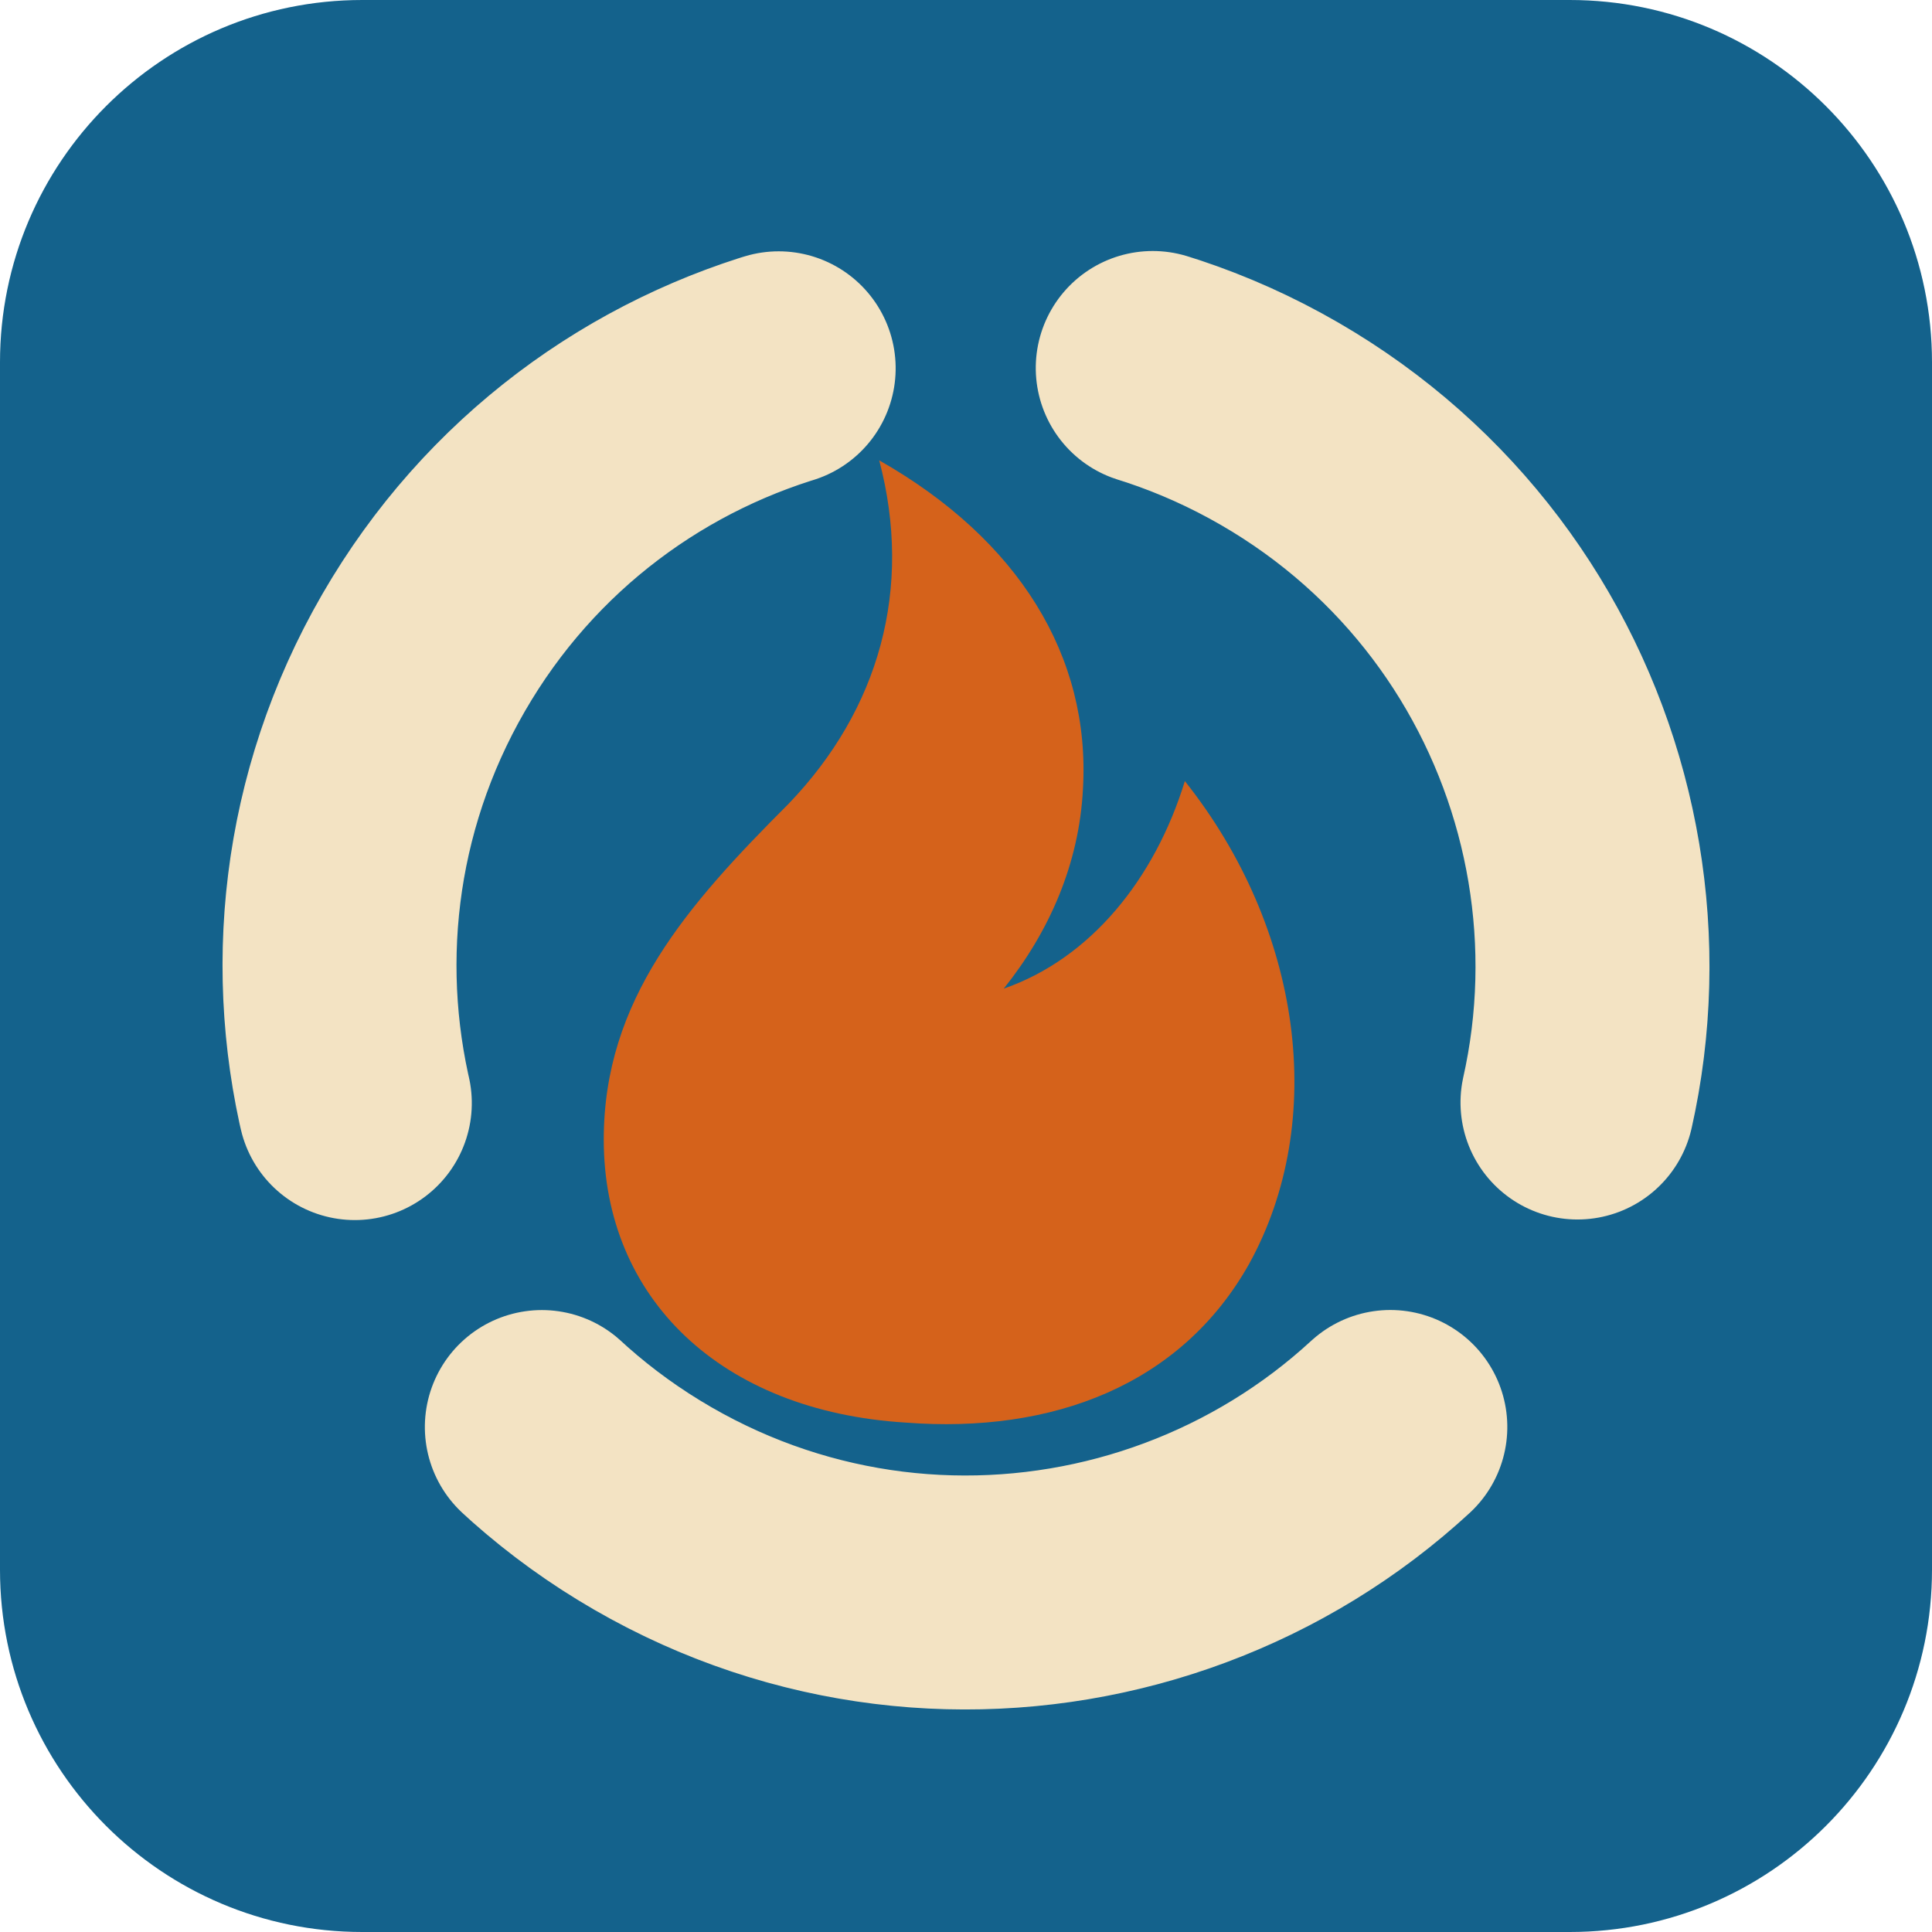
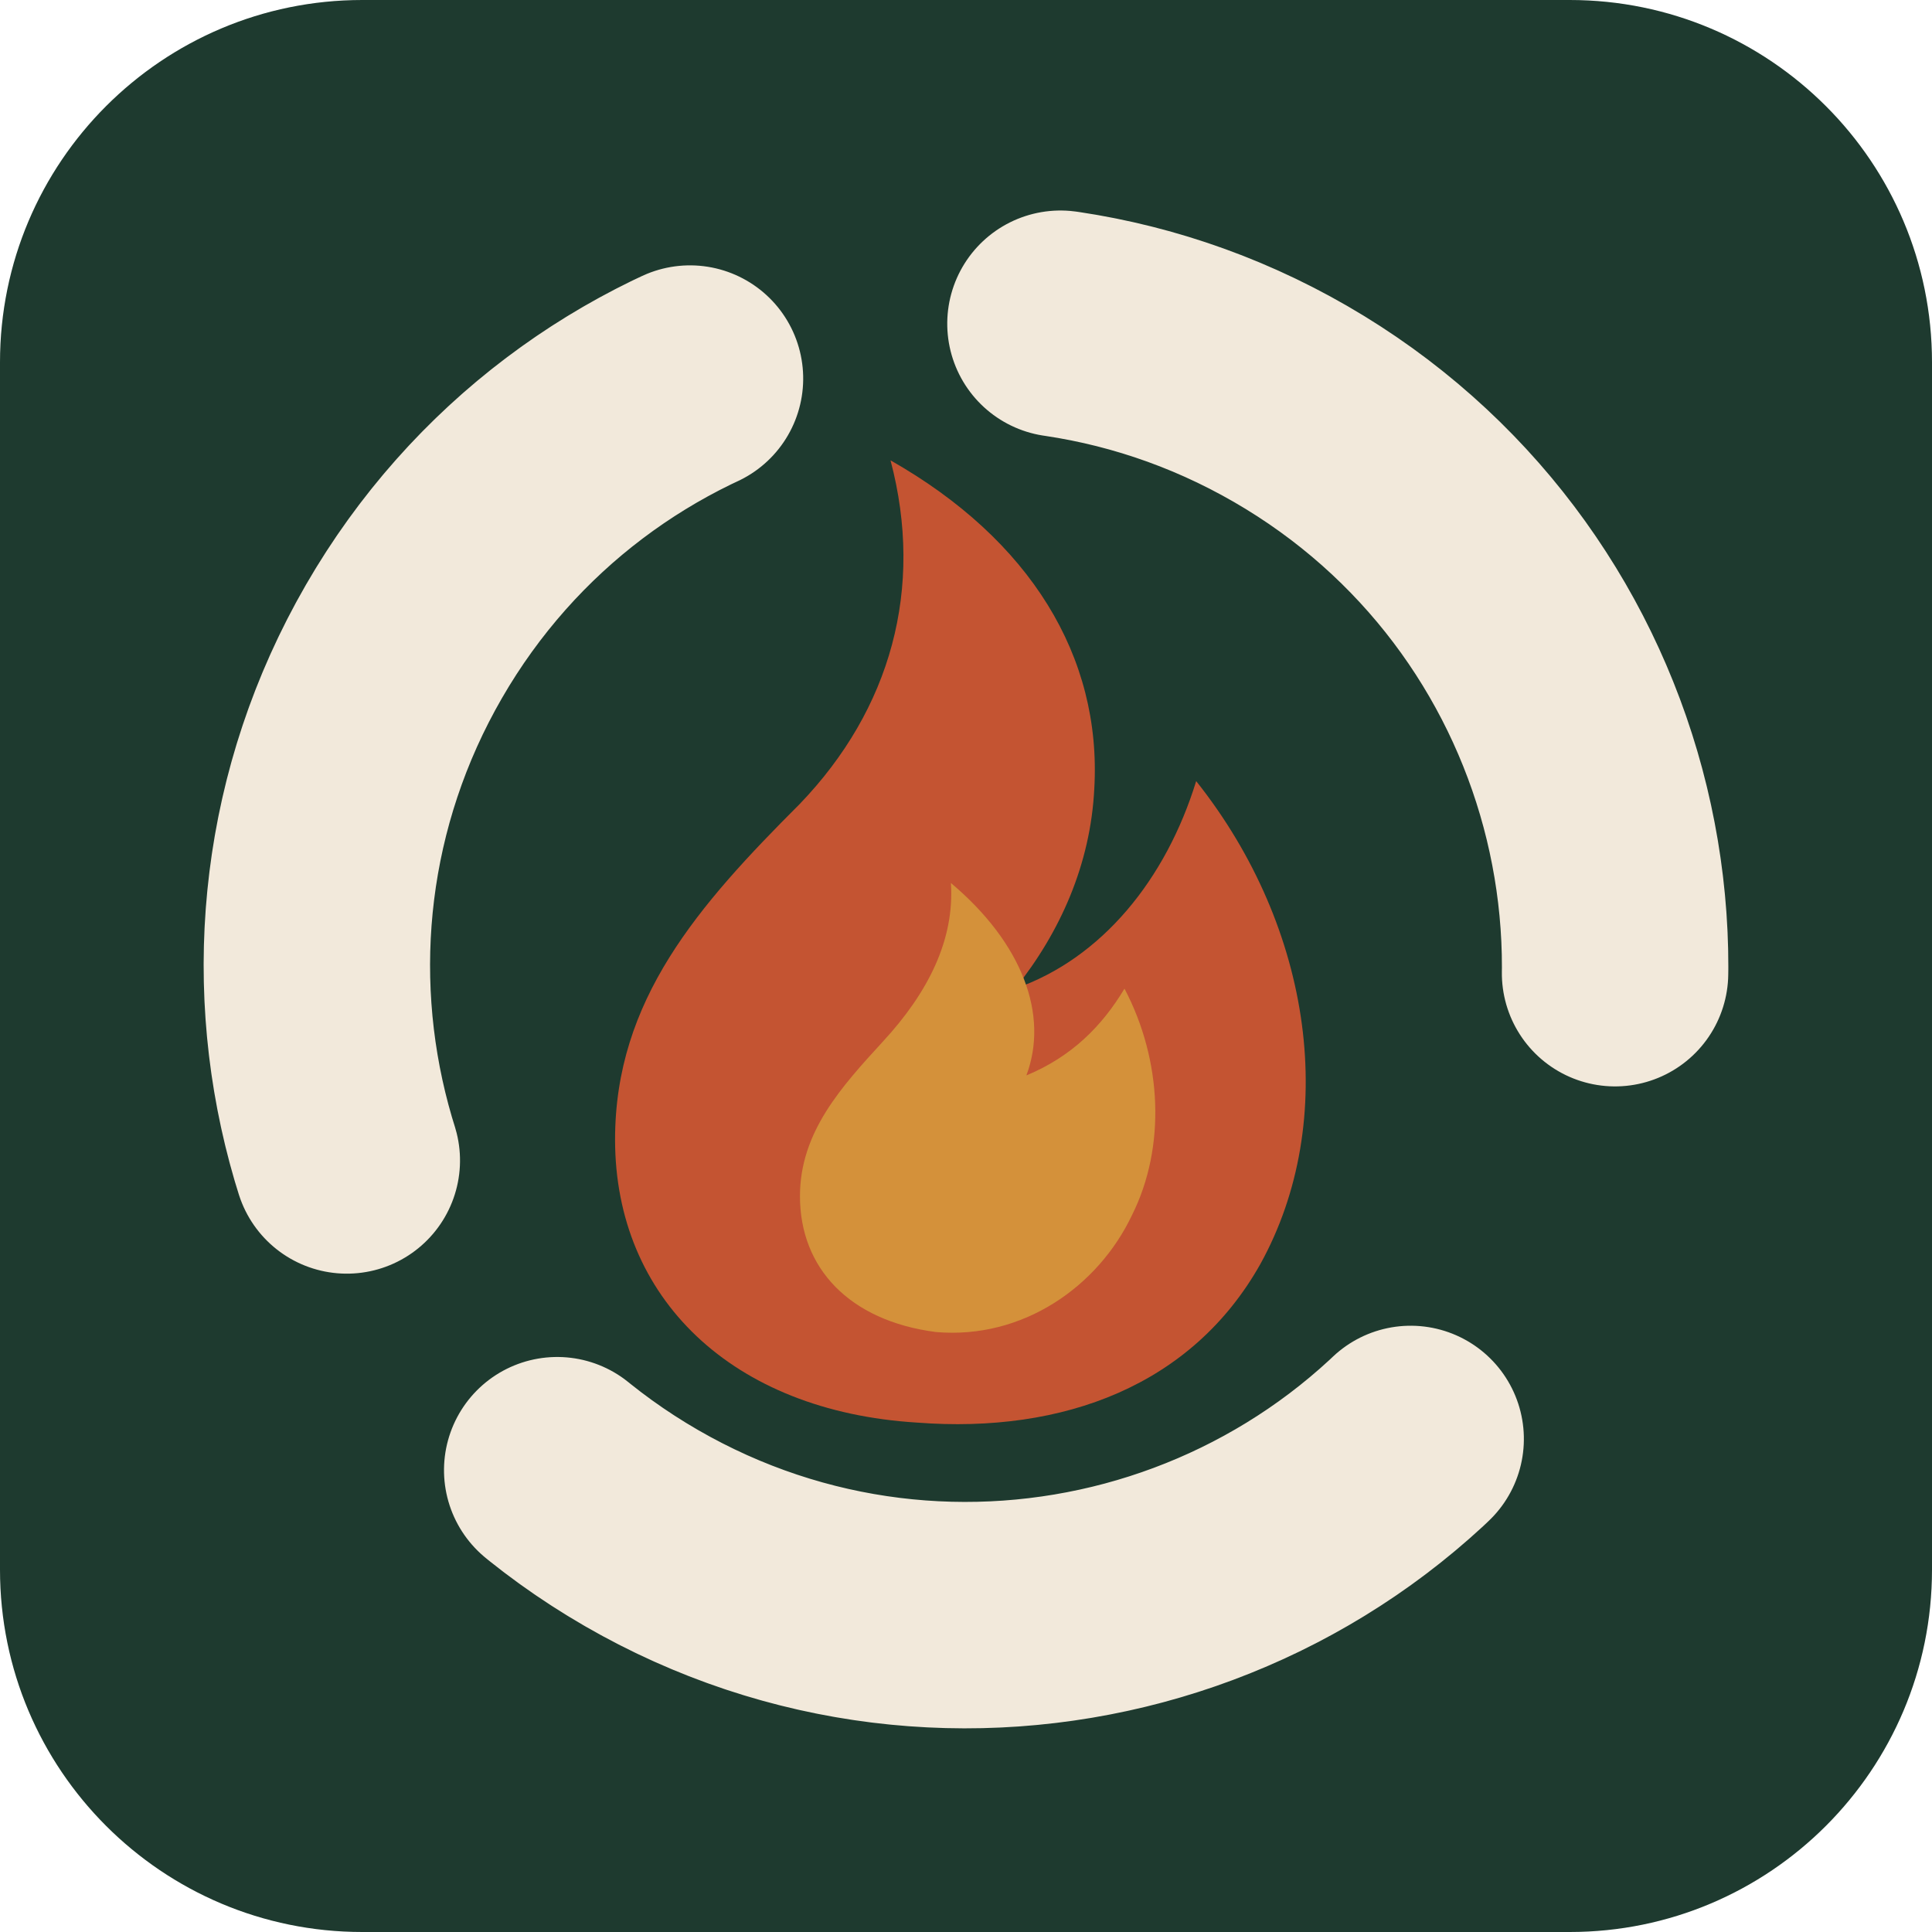
<svg xmlns="http://www.w3.org/2000/svg" viewBox="0 0 512 512">
-   <rect width="512" height="512" rx="96" fill="#14628c" />
-   <circle cx="256" cy="256" r="166" fill="none" stroke="#f3e3c3" stroke-width="62" stroke-linecap="round" stroke-dasharray="247 100.67" stroke-dashoffset="-50.33" transform="rotate(30 256 256)" />
-   <g transform="translate(-16 16)">
-     <path fill="#d5621b" d="M256 361        C207 358 176 328 176 286        C176 249 198 224 225 197        C249 172 258 140 249 106        C286 127 305 158 303 193        C302 213 294 231 282 246        C305 238 322 217 330 191        C361 230 368 281 347 319        C329 351 295 364 256 361Z" />
+   <rect width="512" height="512" rx="96" fill="#1e3a2f" />
+   <circle cx="256" cy="256" r="172" fill="none" stroke="#f2e9db" stroke-width="60" stroke-linecap="round" stroke-dasharray="247 100.67" stroke-dashoffset="-50.33" transform="rotate(30 256 256)" />
+   <g transform="translate(-13 16)">
+     <path fill="#c45432" d="M256 361        C207 358 176 328 176 286        C176 249 198 224 225 197        C249 172 258 140 249 106        C286 127 305 158 303 193        C302 213 294 231 282 246        C305 238 322 217 330 191        C361 230 368 281 347 319        C329 351 295 364 256 361Z" />
+     <path fill="#d4913a" d="M261 337        C238 334 225 320 225 301        C225 284 236 272 247 260        C259 247 266 233 265 218        C284 234 291 253 285 269        C297 264 305 256 311 246        C321 265 322 288 313 306        C304 325 284 339 261 337Z" />
  </g>
</svg>
